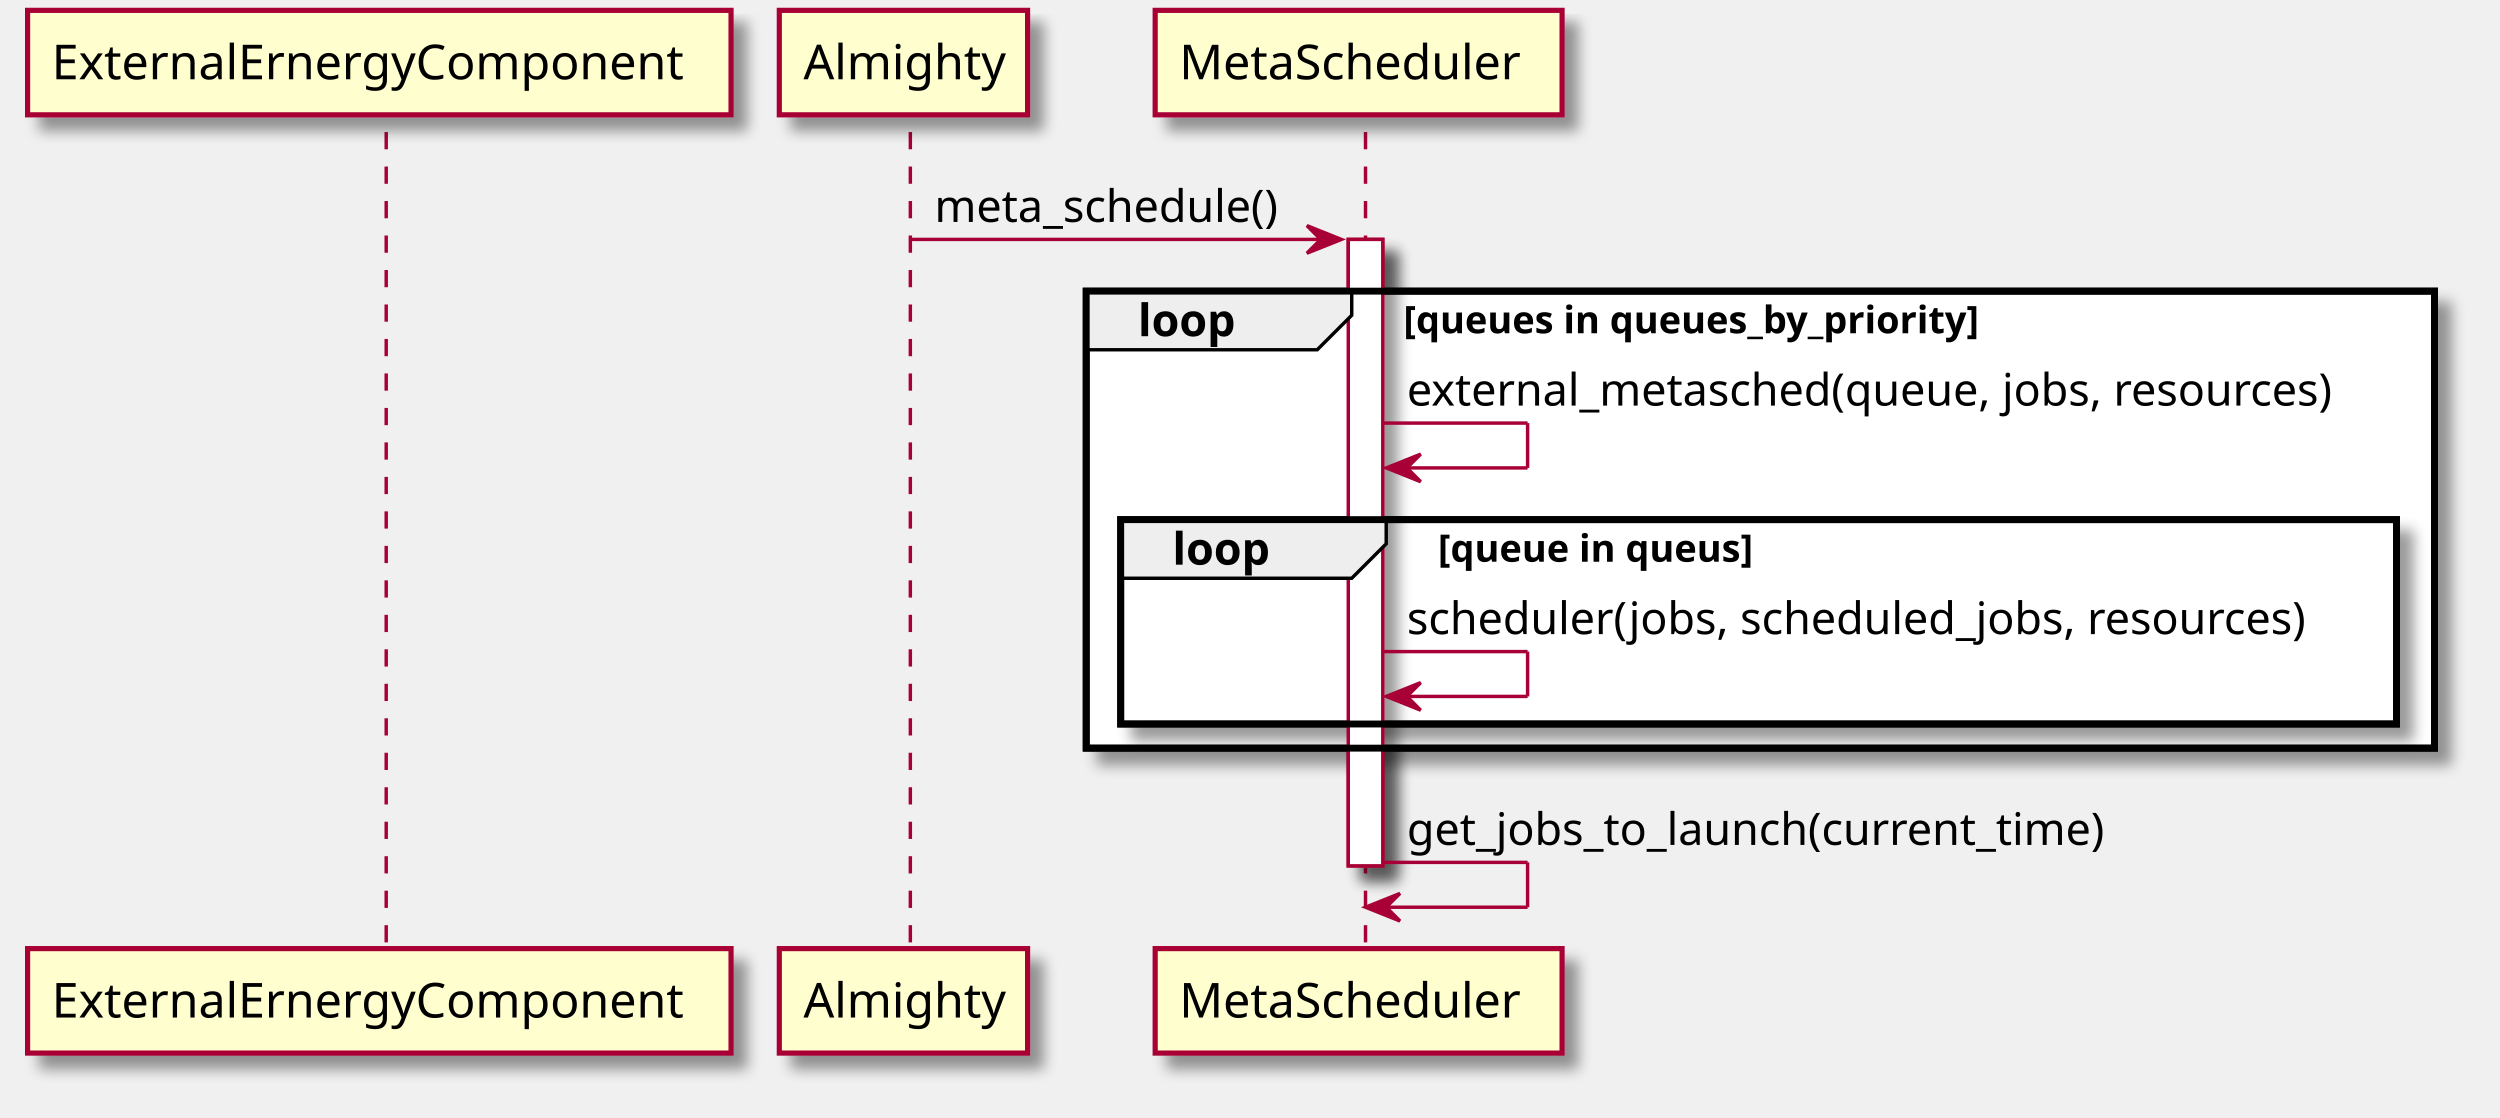
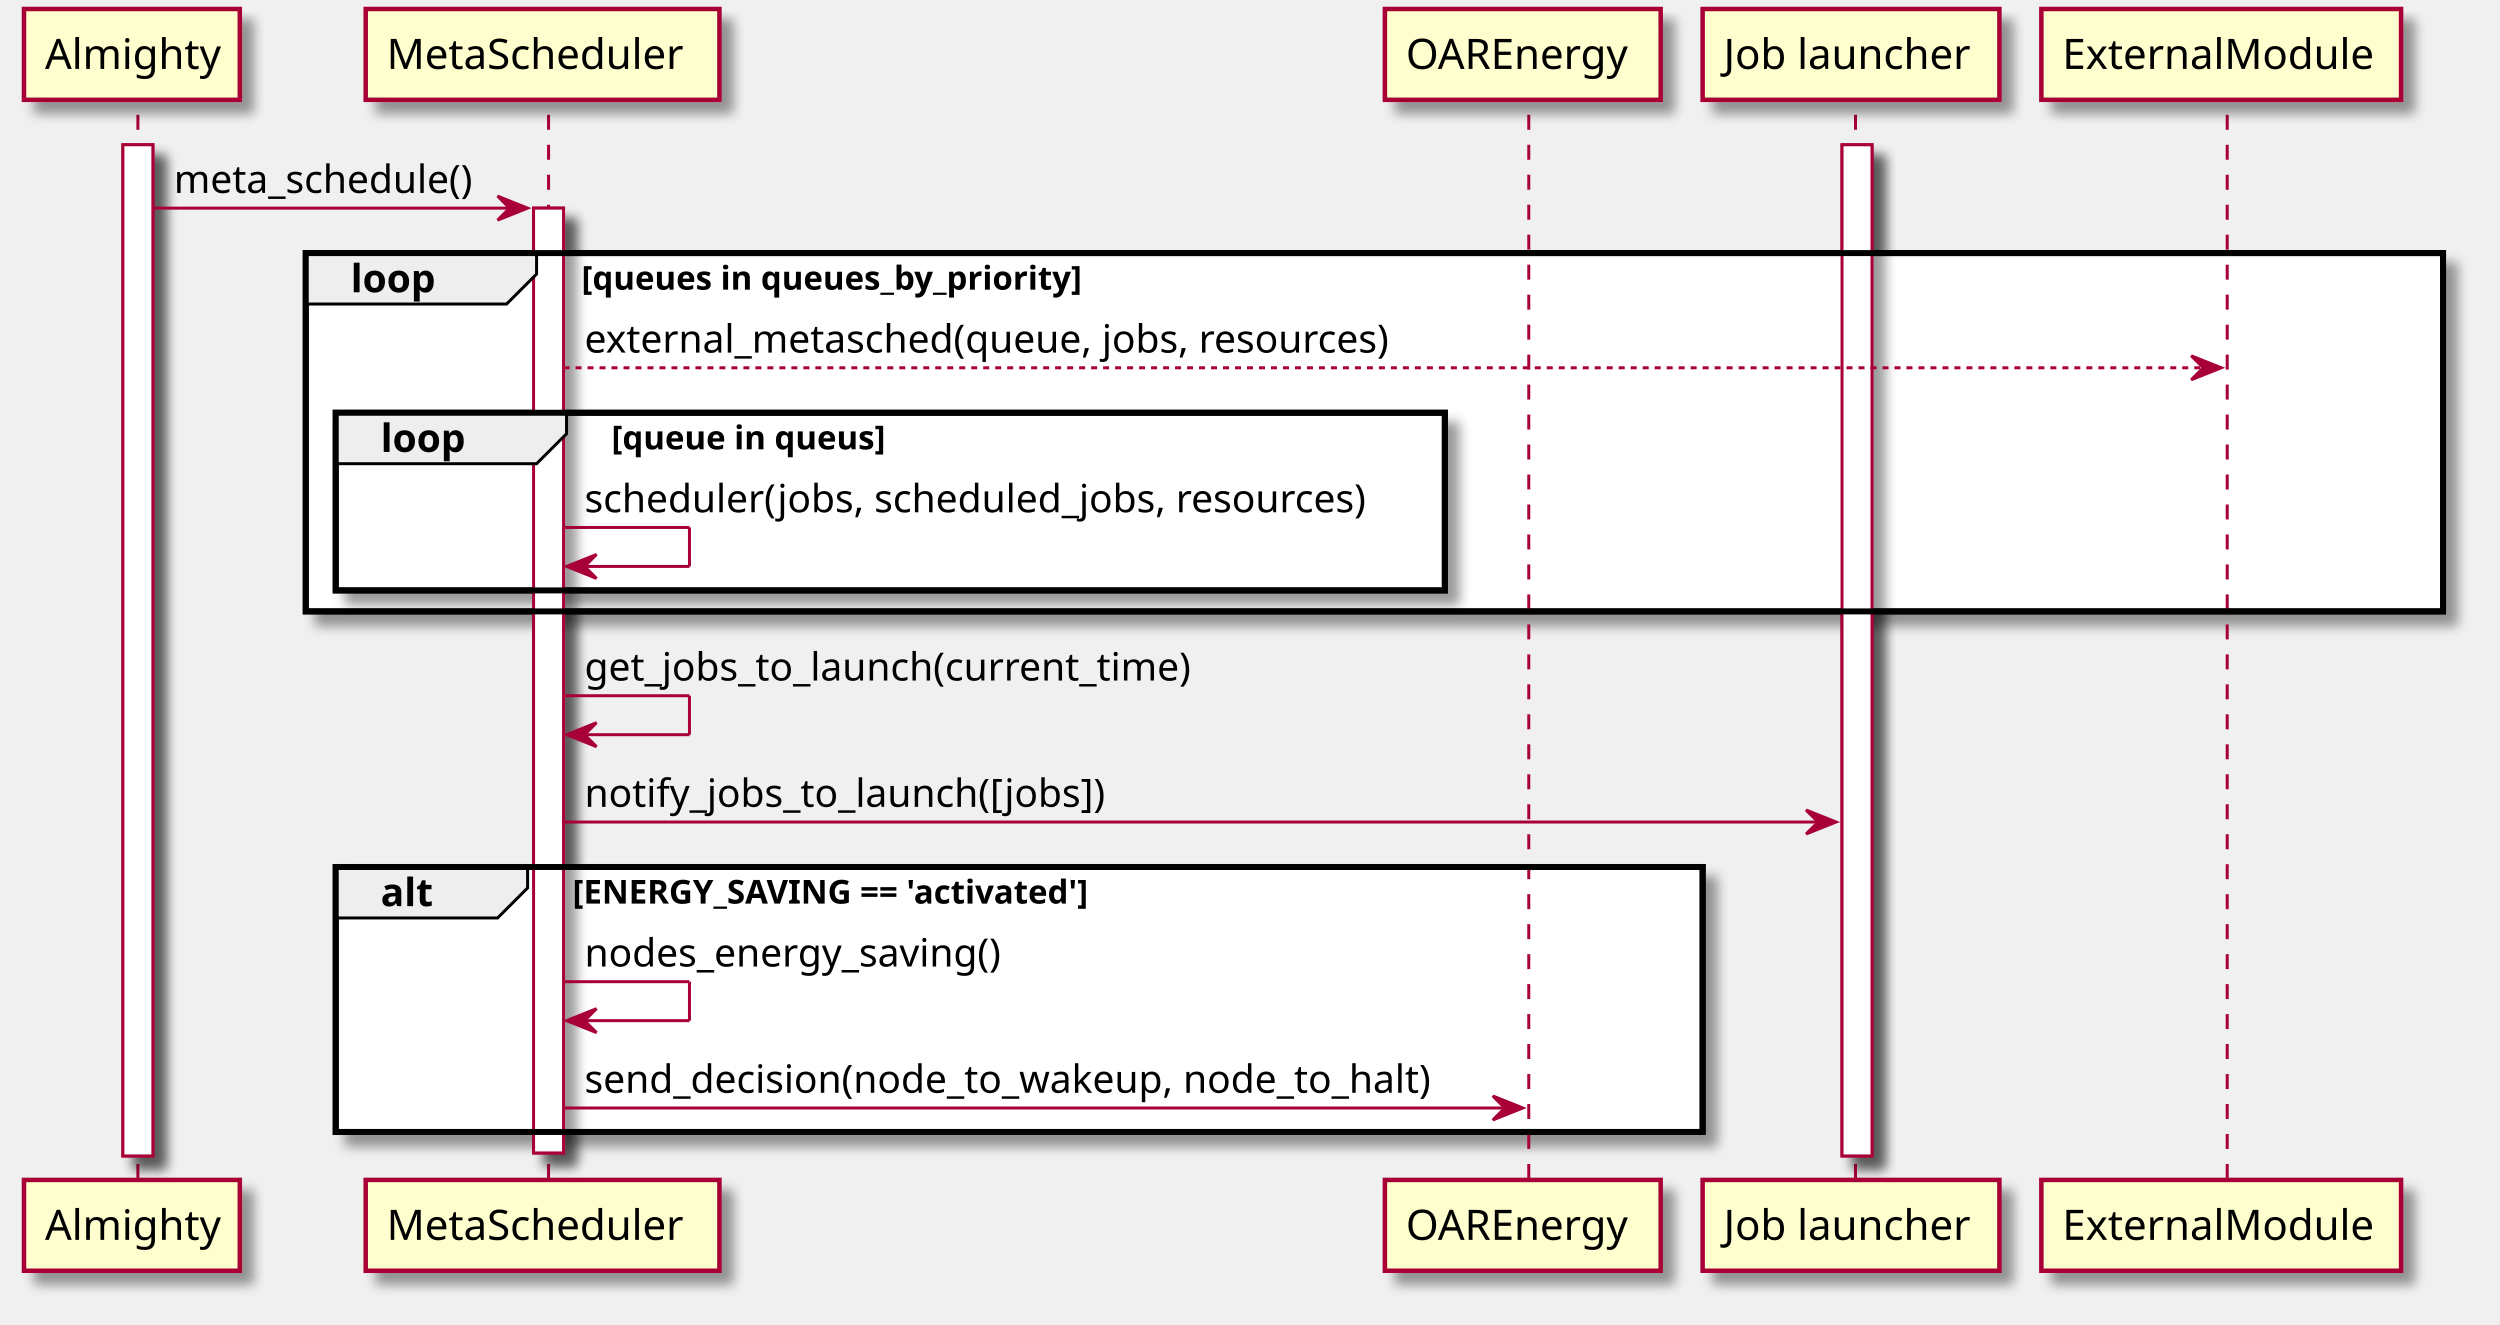
- <svg xmlns="http://www.w3.org/2000/svg" contentScriptType="application/ecmascript" contentStyleType="text/css" height="324px" preserveAspectRatio="none" style="width:725px;height:324px;" version="1.1" viewBox="0 0 725 324" width="725px" zoomAndPan="magnify">
+ <svg xmlns="http://www.w3.org/2000/svg" contentScriptType="application/ecmascript" contentStyleType="text/css" height="442px" preserveAspectRatio="none" style="width:834px;height:442px;" version="1.1" viewBox="0 0 834 442" width="834px" zoomAndPan="magnify">
  <defs>
-     <filter height="300%" id="f1sywofd80rgv0" width="300%" x="-1" y="-1">
+     <filter height="300%" id="f111ckahltczqf" width="300%" x="-1" y="-1">
      <feGaussianBlur result="blurOut" stdDeviation="2.0" />
      <feColorMatrix in="blurOut" result="blurOut2" type="matrix" values="0 0 0 0 0 0 0 0 0 0 0 0 0 0 0 0 0 0 .4 0" />
      <feOffset dx="4.0" dy="4.0" in="blurOut2" result="blurOut3" />
      <feBlend in="SourceGraphic" in2="blurOut3" mode="normal" />
    </filter>
  </defs>
  <g>
-     <rect fill="#FFFFFF" filter="url(#f1sywofd80rgv0)" height="181.664" style="stroke: #A80036; stroke-width: 1.0;" width="10" x="391" y="69.43" />
-     <rect fill="#FFFFFF" filter="url(#f1sywofd80rgv0)" height="132.531" style="stroke: #000000; stroke-width: 2.0;" width="391" x="315" y="84.43" />
-     <rect fill="#FFFFFF" filter="url(#f1sywofd80rgv0)" height="59.266" style="stroke: #000000; stroke-width: 2.0;" width="370" x="325" y="150.695" />
-     <line style="stroke: #A80036; stroke-width: 1.0; stroke-dasharray: 5.0,5.0;" x1="112" x2="112" y1="38.297" y2="276.094" />
-     <line style="stroke: #A80036; stroke-width: 1.0; stroke-dasharray: 5.0,5.0;" x1="264" x2="264" y1="38.297" y2="276.094" />
-     <line style="stroke: #A80036; stroke-width: 1.0; stroke-dasharray: 5.0,5.0;" x1="396" x2="396" y1="38.297" y2="276.094" />
-     <rect fill="#FEFECE" filter="url(#f1sywofd80rgv0)" height="30.297" style="stroke: #A80036; stroke-width: 1.5;" width="204" x="8" y="3" />
-     <text fill="#000000" font-family="sans-serif" font-size="14" lengthAdjust="spacingAndGlyphs" textLength="190" x="15" y="22.995">ExternalErnergyComponent</text>
-     <rect fill="#FEFECE" filter="url(#f1sywofd80rgv0)" height="30.297" style="stroke: #A80036; stroke-width: 1.5;" width="204" x="8" y="275.094" />
-     <text fill="#000000" font-family="sans-serif" font-size="14" lengthAdjust="spacingAndGlyphs" textLength="190" x="15" y="295.089">ExternalErnergyComponent</text>
-     <rect fill="#FEFECE" filter="url(#f1sywofd80rgv0)" height="30.297" style="stroke: #A80036; stroke-width: 1.5;" width="72" x="226" y="3" />
-     <text fill="#000000" font-family="sans-serif" font-size="14" lengthAdjust="spacingAndGlyphs" textLength="58" x="233" y="22.995">Almighty</text>
-     <rect fill="#FEFECE" filter="url(#f1sywofd80rgv0)" height="30.297" style="stroke: #A80036; stroke-width: 1.5;" width="72" x="226" y="275.094" />
-     <text fill="#000000" font-family="sans-serif" font-size="14" lengthAdjust="spacingAndGlyphs" textLength="58" x="233" y="295.089">Almighty</text>
-     <rect fill="#FEFECE" filter="url(#f1sywofd80rgv0)" height="30.297" style="stroke: #A80036; stroke-width: 1.5;" width="118" x="335" y="3" />
-     <text fill="#000000" font-family="sans-serif" font-size="14" lengthAdjust="spacingAndGlyphs" textLength="104" x="342" y="22.995">MetaScheduler</text>
-     <rect fill="#FEFECE" filter="url(#f1sywofd80rgv0)" height="30.297" style="stroke: #A80036; stroke-width: 1.5;" width="118" x="335" y="275.094" />
-     <text fill="#000000" font-family="sans-serif" font-size="14" lengthAdjust="spacingAndGlyphs" textLength="104" x="342" y="295.089">MetaScheduler</text>
-     <rect fill="#FFFFFF" filter="url(#f1sywofd80rgv0)" height="181.664" style="stroke: #A80036; stroke-width: 1.0;" width="10" x="391" y="69.43" />
-     <polygon fill="#A80036" points="379,65.43,389,69.43,379,73.43,383,69.43" style="stroke: #A80036; stroke-width: 1.0;" />
-     <line style="stroke: #A80036; stroke-width: 1.0;" x1="264" x2="385" y1="69.43" y2="69.43" />
-     <text fill="#000000" font-family="sans-serif" font-size="13" lengthAdjust="spacingAndGlyphs" textLength="108" x="271" y="64.364">meta_schedule()</text>
-     <path d="M315,84.43 L392,84.43 L392,91.43 L382,101.43 L315,101.43 L315,84.43 " fill="#EEEEEE" style="stroke: #000000; stroke-width: 1.0;" />
-     <rect fill="none" height="132.531" style="stroke: #000000; stroke-width: 2.0;" width="391" x="315" y="84.43" />
-     <text fill="#000000" font-family="sans-serif" font-size="13" font-weight="bold" lengthAdjust="spacingAndGlyphs" textLength="32" x="330" y="97.497">loop</text>
-     <text fill="#000000" font-family="sans-serif" font-size="11" font-weight="bold" lengthAdjust="spacingAndGlyphs" textLength="197" x="407" y="96.64">[queues in queues_by_priority]</text>
-     <line style="stroke: #A80036; stroke-width: 1.0;" x1="401" x2="443" y1="122.695" y2="122.695" />
-     <line style="stroke: #A80036; stroke-width: 1.0;" x1="443" x2="443" y1="122.695" y2="135.695" />
-     <line style="stroke: #A80036; stroke-width: 1.0;" x1="402" x2="443" y1="135.695" y2="135.695" />
-     <polygon fill="#A80036" points="412,131.695,402,135.695,412,139.695,408,135.695" style="stroke: #A80036; stroke-width: 1.0;" />
-     <text fill="#000000" font-family="sans-serif" font-size="13" lengthAdjust="spacingAndGlyphs" textLength="286" x="408" y="117.629">external_metasched(queue, jobs, resources)</text>
-     <path d="M325,150.695 L402,150.695 L402,157.695 L392,167.695 L325,167.695 L325,150.695 " fill="#EEEEEE" style="stroke: #000000; stroke-width: 1.0;" />
-     <rect fill="none" height="59.266" style="stroke: #000000; stroke-width: 2.0;" width="370" x="325" y="150.695" />
-     <text fill="#000000" font-family="sans-serif" font-size="13" font-weight="bold" lengthAdjust="spacingAndGlyphs" textLength="32" x="340" y="163.762">loop</text>
-     <text fill="#000000" font-family="sans-serif" font-size="11" font-weight="bold" lengthAdjust="spacingAndGlyphs" textLength="109" x="417" y="162.906">[queue in queus]</text>
-     <line style="stroke: #A80036; stroke-width: 1.0;" x1="401" x2="443" y1="188.961" y2="188.961" />
-     <line style="stroke: #A80036; stroke-width: 1.0;" x1="443" x2="443" y1="188.961" y2="201.961" />
-     <line style="stroke: #A80036; stroke-width: 1.0;" x1="402" x2="443" y1="201.961" y2="201.961" />
-     <polygon fill="#A80036" points="412,197.961,402,201.961,412,205.961,408,201.961" style="stroke: #A80036; stroke-width: 1.0;" />
-     <text fill="#000000" font-family="sans-serif" font-size="13" lengthAdjust="spacingAndGlyphs" textLength="275" x="408" y="183.895">scheduler(jobs, scheduled_jobs, resources)</text>
-     <line style="stroke: #A80036; stroke-width: 1.0;" x1="401" x2="443" y1="250.094" y2="250.094" />
-     <line style="stroke: #A80036; stroke-width: 1.0;" x1="443" x2="443" y1="250.094" y2="263.094" />
-     <line style="stroke: #A80036; stroke-width: 1.0;" x1="396" x2="443" y1="263.094" y2="263.094" />
-     <polygon fill="#A80036" points="406,259.094,396,263.094,406,267.094,402,263.094" style="stroke: #A80036; stroke-width: 1.0;" />
-     <text fill="#000000" font-family="sans-serif" font-size="13" lengthAdjust="spacingAndGlyphs" textLength="215" x="408" y="245.028">get_jobs_to_launch(current_time)</text>
+     <rect fill="#FFFFFF" filter="url(#f111ckahltczqf)" height="337.328" style="stroke: #A80036; stroke-width: 1.0;" width="10" x="41" y="48.297" />
+     <rect fill="#FFFFFF" filter="url(#f111ckahltczqf)" height="315.195" style="stroke: #A80036; stroke-width: 1.0;" width="10" x="178" y="69.43" />
+     <rect fill="#FFFFFF" filter="url(#f111ckahltczqf)" height="337.328" style="stroke: #A80036; stroke-width: 1.0;" width="10" x="614.5" y="48.297" />
+     <rect fill="#FFFFFF" filter="url(#f111ckahltczqf)" height="119.531" style="stroke: #000000; stroke-width: 2.0;" width="713" x="102" y="84.43" />
+     <rect fill="#FFFFFF" filter="url(#f111ckahltczqf)" height="59.266" style="stroke: #000000; stroke-width: 2.0;" width="370" x="112" y="137.695" />
+     <rect fill="#FFFFFF" filter="url(#f111ckahltczqf)" height="88.398" style="stroke: #000000; stroke-width: 2.0;" width="456" x="112" y="289.227" />
+     <line style="stroke: #A80036; stroke-width: 1.0; stroke-dasharray: 5.0,5.0;" x1="46" x2="46" y1="38.297" y2="394.625" />
+     <line style="stroke: #A80036; stroke-width: 1.0; stroke-dasharray: 5.0,5.0;" x1="183" x2="183" y1="38.297" y2="394.625" />
+     <line style="stroke: #A80036; stroke-width: 1.0; stroke-dasharray: 5.0,5.0;" x1="510" x2="510" y1="38.297" y2="394.625" />
+     <line style="stroke: #A80036; stroke-width: 1.0; stroke-dasharray: 5.0,5.0;" x1="619" x2="619" y1="38.297" y2="394.625" />
+     <line style="stroke: #A80036; stroke-width: 1.0; stroke-dasharray: 5.0,5.0;" x1="743" x2="743" y1="38.297" y2="394.625" />
+     <rect fill="#FEFECE" filter="url(#f111ckahltczqf)" height="30.297" style="stroke: #A80036; stroke-width: 1.5;" width="72" x="8" y="3" />
+     <text fill="#000000" font-family="sans-serif" font-size="14" lengthAdjust="spacingAndGlyphs" textLength="58" x="15" y="22.995">Almighty</text>
+     <rect fill="#FEFECE" filter="url(#f111ckahltczqf)" height="30.297" style="stroke: #A80036; stroke-width: 1.5;" width="72" x="8" y="393.625" />
+     <text fill="#000000" font-family="sans-serif" font-size="14" lengthAdjust="spacingAndGlyphs" textLength="58" x="15" y="413.62">Almighty</text>
+     <rect fill="#FEFECE" filter="url(#f111ckahltczqf)" height="30.297" style="stroke: #A80036; stroke-width: 1.5;" width="118" x="122" y="3" />
+     <text fill="#000000" font-family="sans-serif" font-size="14" lengthAdjust="spacingAndGlyphs" textLength="104" x="129" y="22.995">MetaScheduler</text>
+     <rect fill="#FEFECE" filter="url(#f111ckahltczqf)" height="30.297" style="stroke: #A80036; stroke-width: 1.5;" width="118" x="122" y="393.625" />
+     <text fill="#000000" font-family="sans-serif" font-size="14" lengthAdjust="spacingAndGlyphs" textLength="104" x="129" y="413.62">MetaScheduler</text>
+     <rect fill="#FEFECE" filter="url(#f111ckahltczqf)" height="30.297" style="stroke: #A80036; stroke-width: 1.5;" width="92" x="462" y="3" />
+     <text fill="#000000" font-family="sans-serif" font-size="14" lengthAdjust="spacingAndGlyphs" textLength="78" x="469" y="22.995">OAREnergy</text>
+     <rect fill="#FEFECE" filter="url(#f111ckahltczqf)" height="30.297" style="stroke: #A80036; stroke-width: 1.5;" width="92" x="462" y="393.625" />
+     <text fill="#000000" font-family="sans-serif" font-size="14" lengthAdjust="spacingAndGlyphs" textLength="78" x="469" y="413.62">OAREnergy</text>
+     <rect fill="#FEFECE" filter="url(#f111ckahltczqf)" height="30.297" style="stroke: #A80036; stroke-width: 1.5;" width="99" x="568" y="3" />
+     <text fill="#000000" font-family="sans-serif" font-size="14" lengthAdjust="spacingAndGlyphs" textLength="85" x="575" y="22.995">Job launcher</text>
+     <rect fill="#FEFECE" filter="url(#f111ckahltczqf)" height="30.297" style="stroke: #A80036; stroke-width: 1.5;" width="99" x="568" y="393.625" />
+     <text fill="#000000" font-family="sans-serif" font-size="14" lengthAdjust="spacingAndGlyphs" textLength="85" x="575" y="413.62">Job launcher</text>
+     <rect fill="#FEFECE" filter="url(#f111ckahltczqf)" height="30.297" style="stroke: #A80036; stroke-width: 1.5;" width="120" x="681" y="3" />
+     <text fill="#000000" font-family="sans-serif" font-size="14" lengthAdjust="spacingAndGlyphs" textLength="106" x="688" y="22.995">ExternalModule</text>
+     <rect fill="#FEFECE" filter="url(#f111ckahltczqf)" height="30.297" style="stroke: #A80036; stroke-width: 1.5;" width="120" x="681" y="393.625" />
+     <text fill="#000000" font-family="sans-serif" font-size="14" lengthAdjust="spacingAndGlyphs" textLength="106" x="688" y="413.62">ExternalModule</text>
+     <rect fill="#FFFFFF" filter="url(#f111ckahltczqf)" height="337.328" style="stroke: #A80036; stroke-width: 1.0;" width="10" x="41" y="48.297" />
+     <rect fill="#FFFFFF" filter="url(#f111ckahltczqf)" height="315.195" style="stroke: #A80036; stroke-width: 1.0;" width="10" x="178" y="69.43" />
+     <rect fill="#FFFFFF" filter="url(#f111ckahltczqf)" height="337.328" style="stroke: #A80036; stroke-width: 1.0;" width="10" x="614.5" y="48.297" />
+     <polygon fill="#A80036" points="166,65.43,176,69.43,166,73.43,170,69.43" style="stroke: #A80036; stroke-width: 1.0;" />
+     <line style="stroke: #A80036; stroke-width: 1.0;" x1="51" x2="172" y1="69.43" y2="69.43" />
+     <text fill="#000000" font-family="sans-serif" font-size="13" lengthAdjust="spacingAndGlyphs" textLength="108" x="58" y="64.364">meta_schedule()</text>
+     <path d="M102,84.43 L179,84.43 L179,91.43 L169,101.43 L102,101.43 L102,84.43 " fill="#EEEEEE" style="stroke: #000000; stroke-width: 1.0;" />
+     <rect fill="none" height="119.531" style="stroke: #000000; stroke-width: 2.0;" width="713" x="102" y="84.43" />
+     <text fill="#000000" font-family="sans-serif" font-size="13" font-weight="bold" lengthAdjust="spacingAndGlyphs" textLength="32" x="117" y="97.497">loop</text>
+     <text fill="#000000" font-family="sans-serif" font-size="11" font-weight="bold" lengthAdjust="spacingAndGlyphs" textLength="197" x="194" y="96.64">[queues in queues_by_priority]</text>
+     <polygon fill="#A80036" points="731,118.695,741,122.695,731,126.695,735,122.695" style="stroke: #A80036; stroke-width: 1.0;" />
+     <line style="stroke: #A80036; stroke-width: 1.0; stroke-dasharray: 2.0,2.0;" x1="188" x2="737" y1="122.695" y2="122.695" />
+     <text fill="#000000" font-family="sans-serif" font-size="13" lengthAdjust="spacingAndGlyphs" textLength="286" x="195" y="117.629">external_metasched(queue, jobs, resources)</text>
+     <path d="M112,137.695 L189,137.695 L189,144.695 L179,154.695 L112,154.695 L112,137.695 " fill="#EEEEEE" style="stroke: #000000; stroke-width: 1.0;" />
+     <rect fill="none" height="59.266" style="stroke: #000000; stroke-width: 2.0;" width="370" x="112" y="137.695" />
+     <text fill="#000000" font-family="sans-serif" font-size="13" font-weight="bold" lengthAdjust="spacingAndGlyphs" textLength="32" x="127" y="150.762">loop</text>
+     <text fill="#000000" font-family="sans-serif" font-size="11" font-weight="bold" lengthAdjust="spacingAndGlyphs" textLength="109" x="204" y="149.906">[queue in queus]</text>
+     <line style="stroke: #A80036; stroke-width: 1.0;" x1="188" x2="230" y1="175.961" y2="175.961" />
+     <line style="stroke: #A80036; stroke-width: 1.0;" x1="230" x2="230" y1="175.961" y2="188.961" />
+     <line style="stroke: #A80036; stroke-width: 1.0;" x1="189" x2="230" y1="188.961" y2="188.961" />
+     <polygon fill="#A80036" points="199,184.961,189,188.961,199,192.961,195,188.961" style="stroke: #A80036; stroke-width: 1.0;" />
+     <text fill="#000000" font-family="sans-serif" font-size="13" lengthAdjust="spacingAndGlyphs" textLength="275" x="195" y="170.895">scheduler(jobs, scheduled_jobs, resources)</text>
+     <line style="stroke: #A80036; stroke-width: 1.0;" x1="188" x2="230" y1="232.094" y2="232.094" />
+     <line style="stroke: #A80036; stroke-width: 1.0;" x1="230" x2="230" y1="232.094" y2="245.094" />
+     <line style="stroke: #A80036; stroke-width: 1.0;" x1="189" x2="230" y1="245.094" y2="245.094" />
+     <polygon fill="#A80036" points="199,241.094,189,245.094,199,249.094,195,245.094" style="stroke: #A80036; stroke-width: 1.0;" />
+     <text fill="#000000" font-family="sans-serif" font-size="13" lengthAdjust="spacingAndGlyphs" textLength="215" x="195" y="227.028">get_jobs_to_launch(current_time)</text>
+     <polygon fill="#A80036" points="602.5,270.227,612.5,274.227,602.5,278.227,606.5,274.227" style="stroke: #A80036; stroke-width: 1.0;" />
+     <line style="stroke: #A80036; stroke-width: 1.0;" x1="188" x2="608.5" y1="274.227" y2="274.227" />
+     <text fill="#000000" font-family="sans-serif" font-size="13" lengthAdjust="spacingAndGlyphs" textLength="183" x="195" y="269.161">notify_jobs_to_launch([jobs])</text>
+     <path d="M112,289.227 L176,289.227 L176,296.227 L166,306.227 L112,306.227 L112,289.227 " fill="#EEEEEE" style="stroke: #000000; stroke-width: 1.0;" />
+     <rect fill="none" height="88.398" style="stroke: #000000; stroke-width: 2.0;" width="456" x="112" y="289.227" />
+     <text fill="#000000" font-family="sans-serif" font-size="13" font-weight="bold" lengthAdjust="spacingAndGlyphs" textLength="19" x="127" y="302.293">alt</text>
+     <text fill="#000000" font-family="sans-serif" font-size="11" font-weight="bold" lengthAdjust="spacingAndGlyphs" textLength="204" x="191" y="301.437">[ENERGY_SAVING == 'activated']</text>
+     <line style="stroke: #A80036; stroke-width: 1.0;" x1="188" x2="230" y1="327.492" y2="327.492" />
+     <line style="stroke: #A80036; stroke-width: 1.0;" x1="230" x2="230" y1="327.492" y2="340.492" />
+     <line style="stroke: #A80036; stroke-width: 1.0;" x1="189" x2="230" y1="340.492" y2="340.492" />
+     <polygon fill="#A80036" points="199,336.492,189,340.492,199,344.492,195,340.492" style="stroke: #A80036; stroke-width: 1.0;" />
+     <text fill="#000000" font-family="sans-serif" font-size="13" lengthAdjust="spacingAndGlyphs" textLength="148" x="195" y="322.426">nodes_energy_saving()</text>
+     <polygon fill="#A80036" points="498,365.625,508,369.625,498,373.625,502,369.625" style="stroke: #A80036; stroke-width: 1.0;" />
+     <line style="stroke: #A80036; stroke-width: 1.0;" x1="188" x2="504" y1="369.625" y2="369.625" />
+     <text fill="#000000" font-family="sans-serif" font-size="13" lengthAdjust="spacingAndGlyphs" textLength="298" x="195" y="364.559">send_decision(node_to_wakeup, node_to_halt)</text>
  </g>
</svg>
